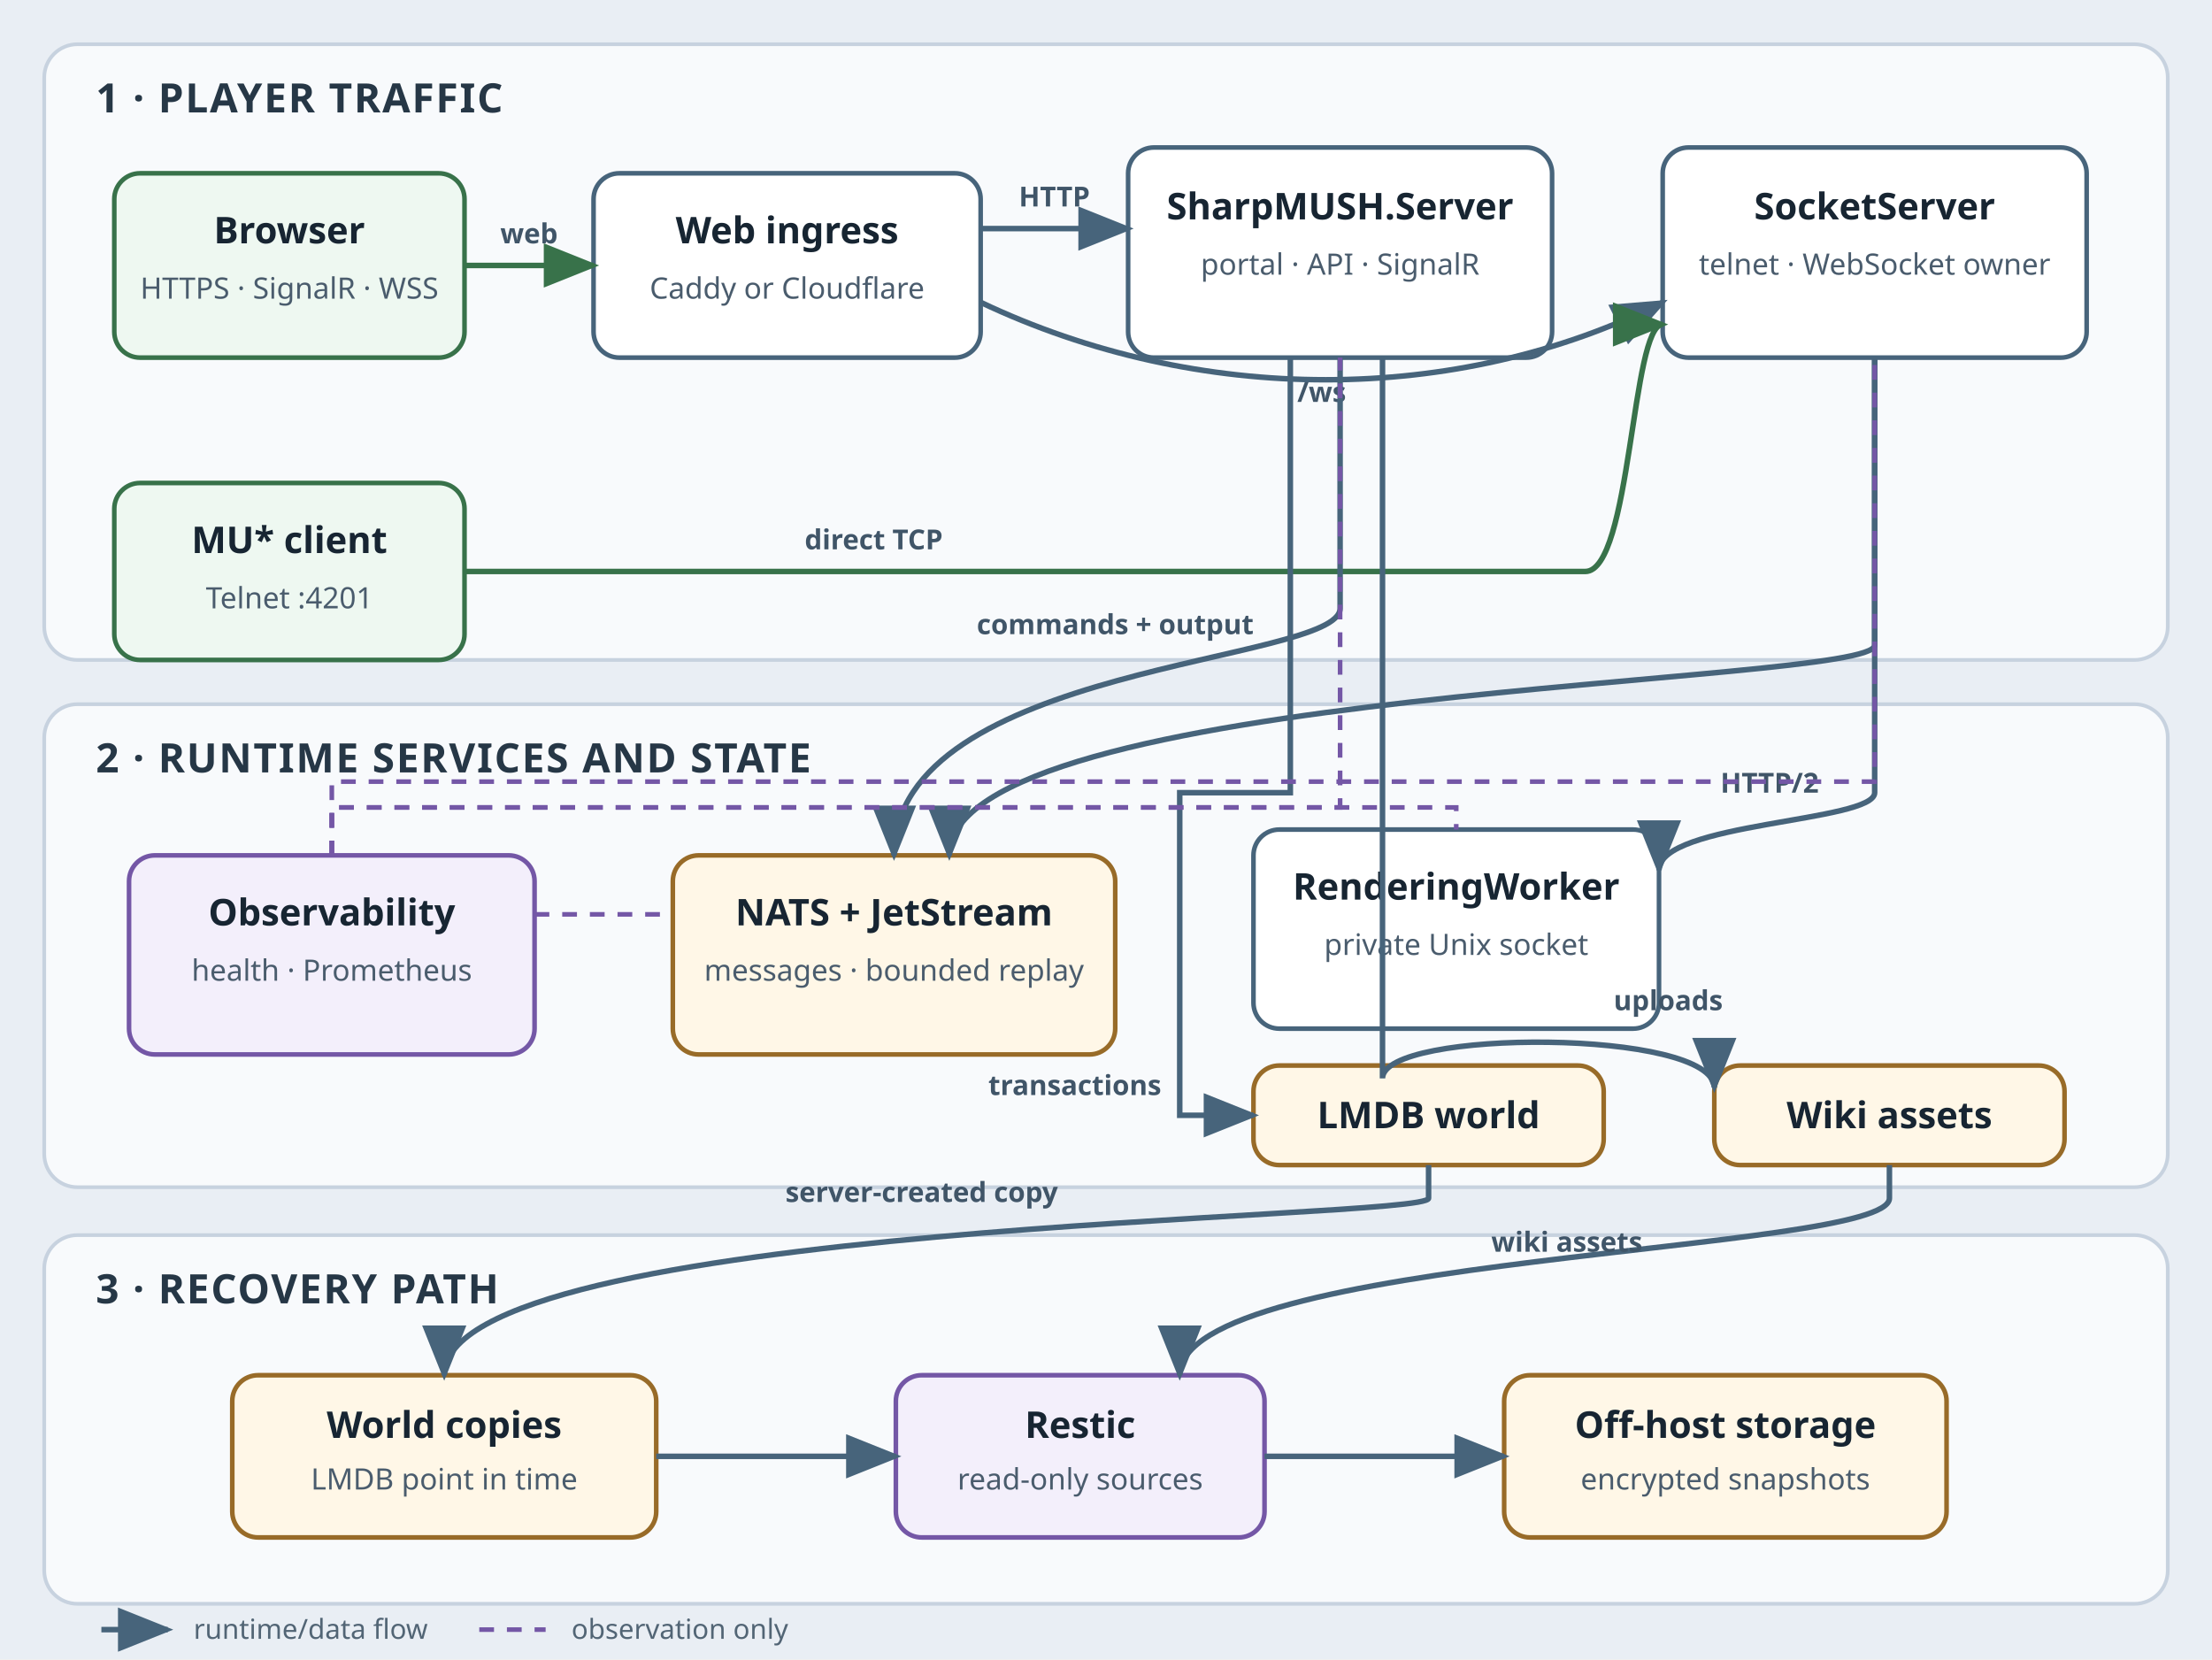
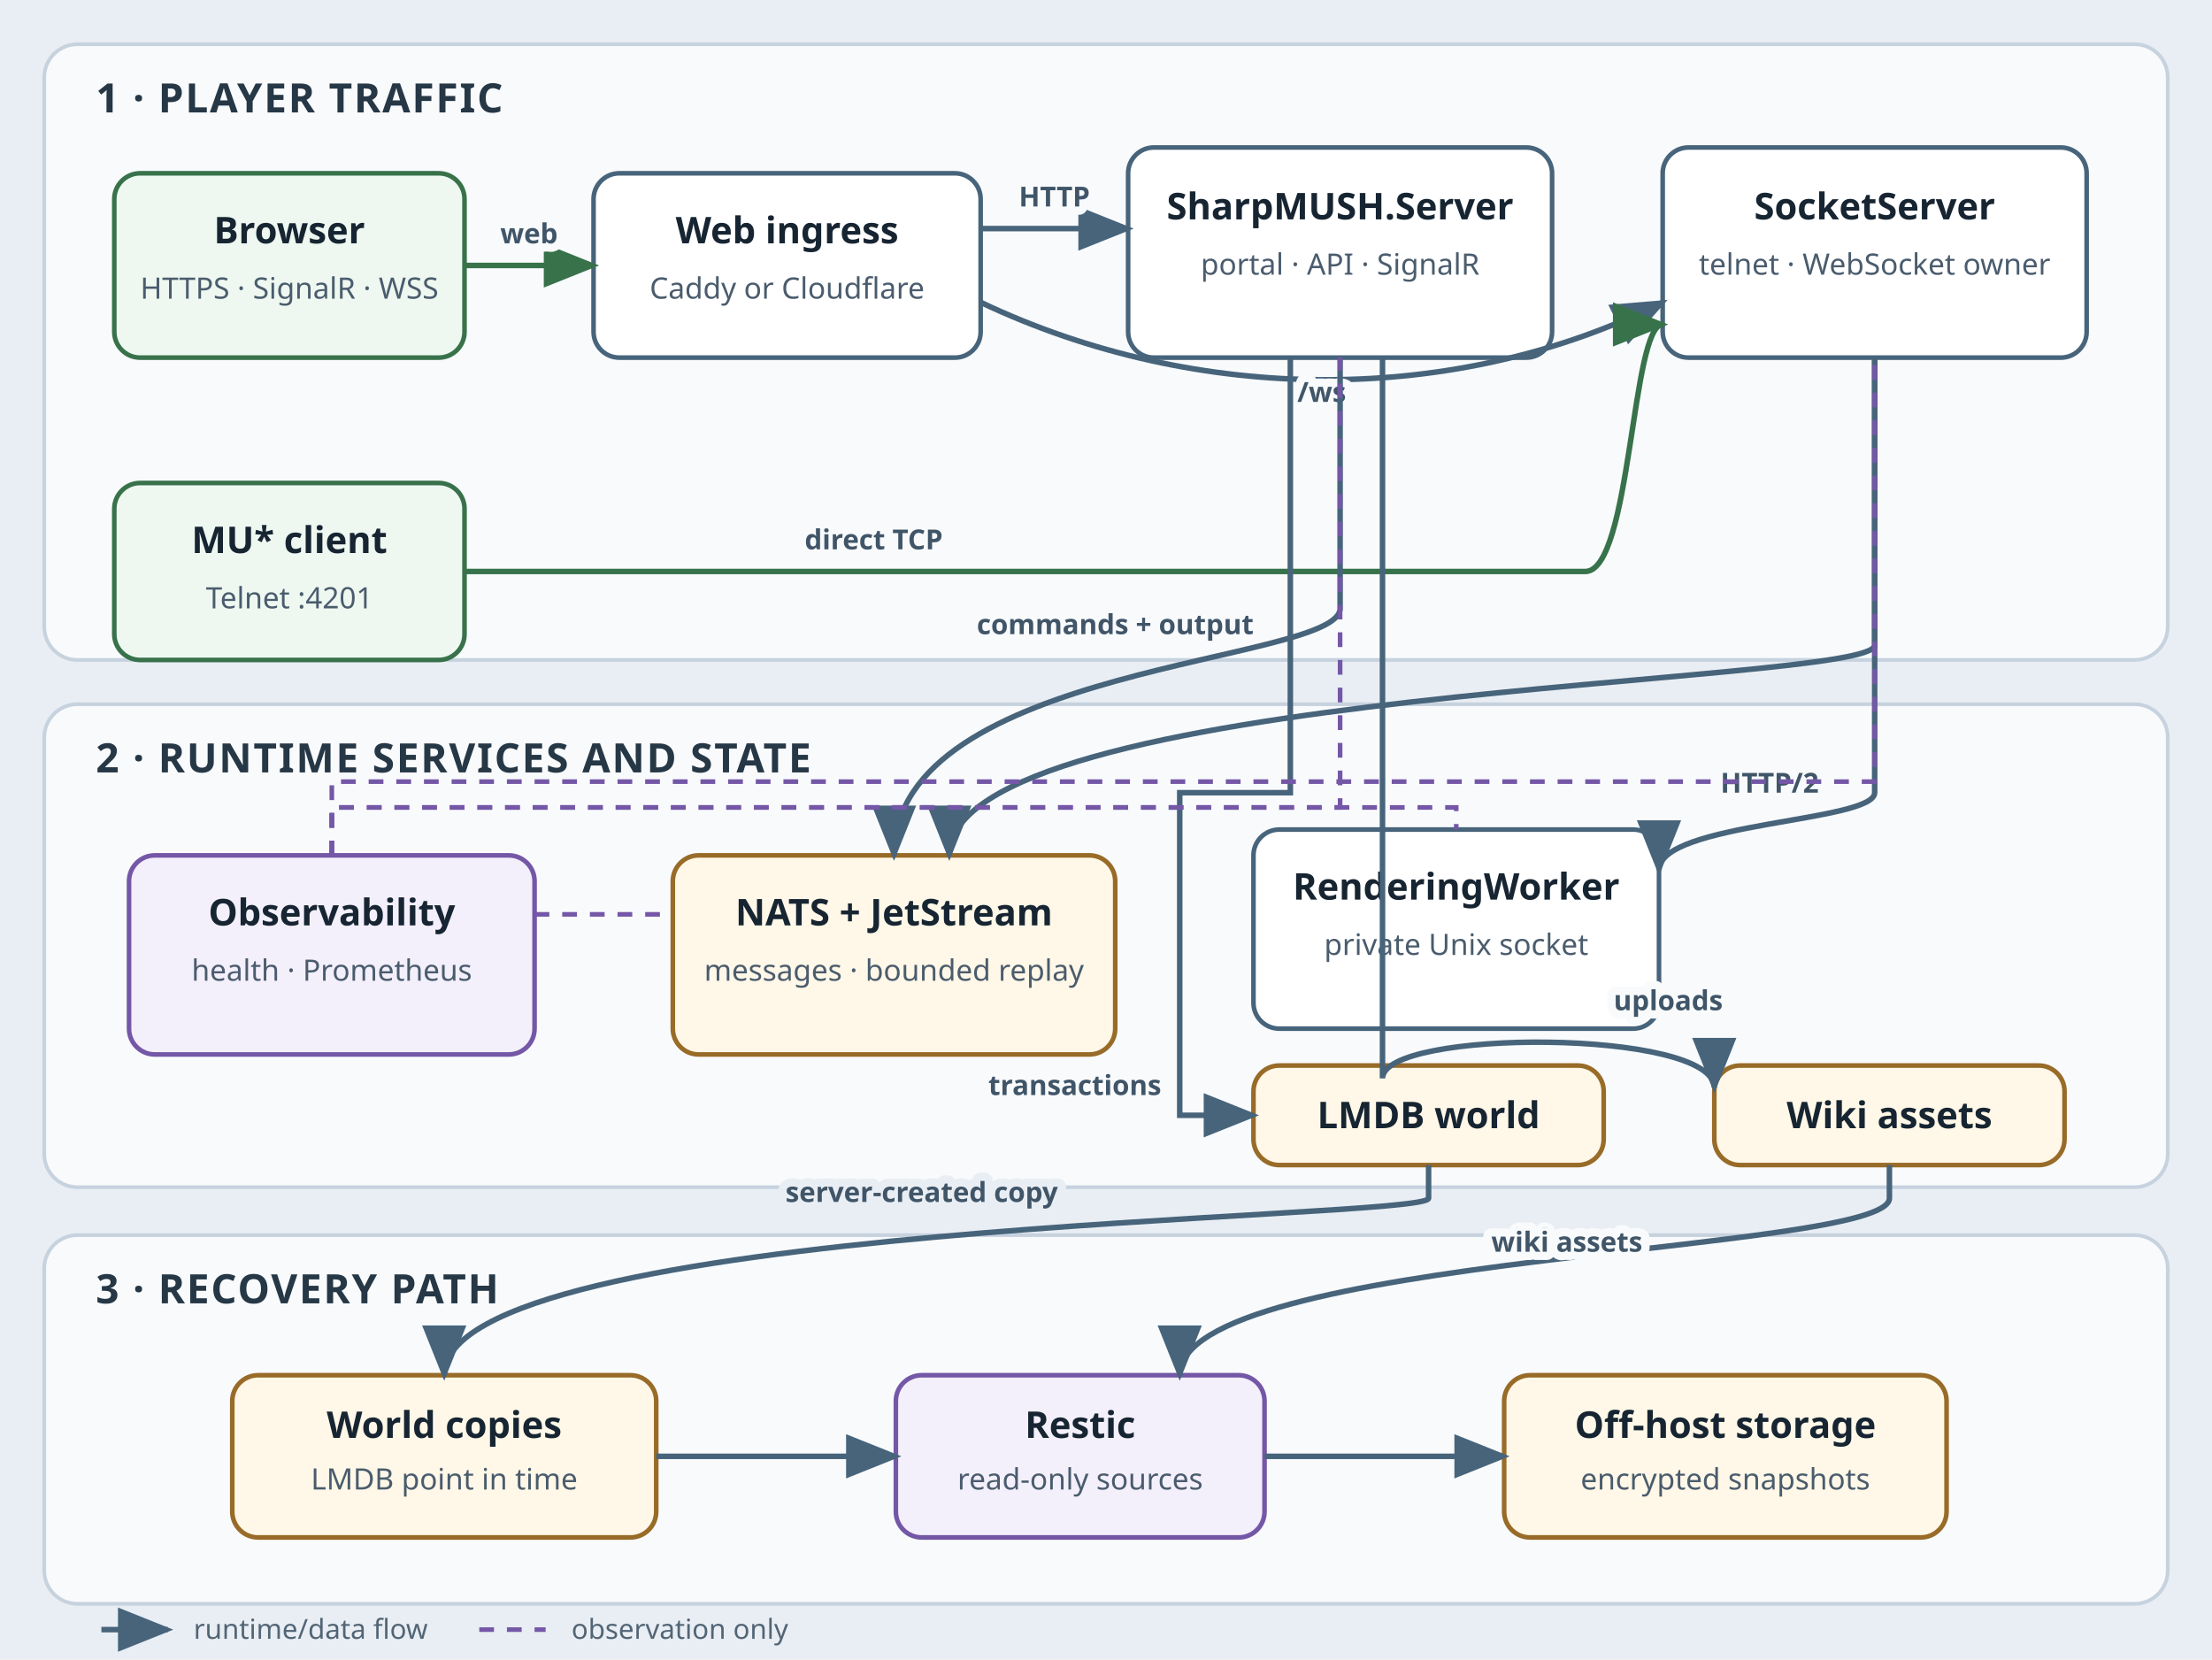
<svg xmlns="http://www.w3.org/2000/svg" width="1200" height="900" viewBox="0 0 1200 900" role="img" aria-labelledby="title desc">
  <defs>
    <marker id="arrow" markerWidth="11" markerHeight="11" refX="9" refY="4" orient="auto">
      <path d="M0,0 L0,8 L10,4 z" fill="#47647b" />
    </marker>
    <marker id="arrow-green" markerWidth="11" markerHeight="11" refX="9" refY="4" orient="auto">
      <path d="M0,0 L0,8 L10,4 z" fill="#38724a" />
    </marker>
    <style>
      .canvas{fill:#e9eef4}.lane{fill:#f8fafc;stroke:#c7d2df;stroke-width:2;rx:18}.lane-title{font:700 22px system-ui,sans-serif;fill:#263746;letter-spacing:.04em}
      .service{fill:#fff;stroke:#47647b;stroke-width:2.5;rx:14}.client{fill:#eef8f1;stroke:#38724a;stroke-width:2.5;rx:14}.state{fill:#fff7e7;stroke:#986b28;stroke-width:2.5;rx:14}.ops{fill:#f3effb;stroke:#7457a6;stroke-width:2.5;rx:14}
-       .name{font:700 20px system-ui,sans-serif;fill:#172532}.detail{font:16px system-ui,sans-serif;fill:#4a5c6d}.edge{fill:none;stroke:#47647b;stroke-width:3;marker-end:url(#arrow)}.edge-green{fill:none;stroke:#38724a;stroke-width:3;marker-end:url(#arrow-green)}.observe{fill:none;stroke:#7457a6;stroke-width:2.5;stroke-dasharray:8 7}.edge-label{font:600 15px system-ui,sans-serif;fill:#405568}.legend{font:15px system-ui,sans-serif;fill:#526575}
+       .name{font:700 20px system-ui,sans-serif;fill:#172532}.detail{font:16px system-ui,sans-serif;fill:#4a5c6d}.edge{fill:none;stroke:#47647b;stroke-width:3;marker-end:url(#arrow)}.edge-green{fill:none;stroke:#38724a;stroke-width:3;marker-end:url(#arrow-green)}.observe{fill:none;stroke:#7457a6;stroke-width:2.5;stroke-dasharray:8 7}.edge-label{font:600 15px system-ui,sans-serif;fill:#405568;paint-order:stroke fill;stroke:#f8fafc;stroke-width:9;stroke-linejoin:round}.gap-label{stroke:#e9eef4}.legend{font:15px system-ui,sans-serif;fill:#526575}
    </style>
  </defs>
  <rect width="1200" height="900" class="canvas" />
  <rect x="24" y="24" width="1152" height="334" class="lane" />
  <text x="52" y="61" class="lane-title">1 · PLAYER TRAFFIC</text>
  <rect x="62" y="94" width="190" height="100" class="client" />
  <text x="157" y="132" text-anchor="middle" class="name">Browser</text>
  <text x="157" y="162" text-anchor="middle" class="detail">HTTPS · SignalR · WSS</text>
  <rect x="322" y="94" width="210" height="100" class="service" />
  <text x="427" y="132" text-anchor="middle" class="name">Web ingress</text>
  <text x="427" y="162" text-anchor="middle" class="detail">Caddy or Cloudflare</text>
  <rect x="612" y="80" width="230" height="114" class="service" />
  <text x="727" y="119" text-anchor="middle" class="name">SharpMUSH.Server</text>
  <text x="727" y="149" text-anchor="middle" class="detail">portal · API · SignalR</text>
  <rect x="902" y="80" width="230" height="114" class="service" />
  <text x="1017" y="119" text-anchor="middle" class="name">SocketServer</text>
  <text x="1017" y="149" text-anchor="middle" class="detail">telnet · WebSocket owner</text>
  <rect x="62" y="262" width="190" height="96" class="client" />
  <text x="157" y="300" text-anchor="middle" class="name">MU* client</text>
  <text x="157" y="330" text-anchor="middle" class="detail">Telnet :4201</text>
  <path d="M252 144 H322" class="edge-green" />
  <text x="287" y="132" text-anchor="middle" class="edge-label">web</text>
  <path d="M532 124 H612" class="edge" />
  <text x="572" y="112" text-anchor="middle" class="edge-label">HTTP</text>
  <path d="M532 164 C650 220 790 220 902 164" class="edge" />
  <text x="717" y="218" text-anchor="middle" class="edge-label">/ws</text>
  <path d="M252 310 H860 C885 310 885 176 902 176" class="edge-green" />
  <text x="474" y="298" text-anchor="middle" class="edge-label">direct TCP</text>
  <rect x="24" y="382" width="1152" height="262" class="lane" />
  <text x="52" y="419" class="lane-title">2 · RUNTIME SERVICES AND STATE</text>
  <rect x="70" y="464" width="220" height="108" class="ops" />
  <text x="180" y="502" text-anchor="middle" class="name">Observability</text>
  <text x="180" y="532" text-anchor="middle" class="detail">health · Prometheus</text>
  <rect x="365" y="464" width="240" height="108" class="state" />
  <text x="485" y="502" text-anchor="middle" class="name">NATS + JetStream</text>
  <text x="485" y="532" text-anchor="middle" class="detail">messages · bounded replay</text>
  <rect x="680" y="450" width="220" height="108" class="service" />
  <text x="790" y="488" text-anchor="middle" class="name">RenderingWorker</text>
  <text x="790" y="518" text-anchor="middle" class="detail">private Unix socket</text>
  <rect x="680" y="578" width="190" height="54" class="state" />
  <text x="775" y="612" text-anchor="middle" class="name">LMDB world</text>
  <rect x="930" y="578" width="190" height="54" class="state" />
  <text x="1025" y="612" text-anchor="middle" class="name">Wiki assets</text>
  <path d="M727 194 V330 C727 360 485 360 485 464" class="edge" />
  <text x="605" y="344" text-anchor="middle" class="edge-label">commands + output</text>
  <path d="M1017 194 V350 C1017 372 515 372 515 464" class="edge" />
  <path d="M1017 194 V430 C1017 446 900 446 900 472" class="edge" />
  <text x="960" y="430" text-anchor="middle" class="edge-label">HTTP/2</text>
  <path d="M700 194 V430 H640 V605 H680" class="edge" />
  <text x="630" y="594" text-anchor="end" class="edge-label">transactions</text>
  <path d="M750 194 V585 C750 558 930 558 930 590" class="edge" />
  <text x="905" y="548" text-anchor="middle" class="edge-label">uploads</text>
  <path d="M290 496 H365" class="observe" />
  <path d="M180 464 V438 H790 V450" class="observe" />
  <path d="M180 464 V438 H727 V194" class="observe" />
  <path d="M180 464 V424 H1017 V194" class="observe" />
  <rect x="24" y="670" width="1152" height="200" class="lane" />
  <text x="52" y="707" class="lane-title">3 · RECOVERY PATH</text>
  <rect x="126" y="746" width="230" height="88" class="state" />
  <text x="241" y="780" text-anchor="middle" class="name">World copies</text>
  <text x="241" y="808" text-anchor="middle" class="detail">LMDB point in time</text>
  <rect x="486" y="746" width="200" height="88" class="ops" />
  <text x="586" y="780" text-anchor="middle" class="name">Restic</text>
  <text x="586" y="808" text-anchor="middle" class="detail">read-only sources</text>
  <rect x="816" y="746" width="240" height="88" class="state" />
  <text x="936" y="780" text-anchor="middle" class="name">Off-host storage</text>
  <text x="936" y="808" text-anchor="middle" class="detail">encrypted snapshots</text>
  <path d="M775 632 V650 C775 662 241 662 241 746" class="edge" />
-   <text x="500" y="652" text-anchor="middle" class="edge-label">server-created copy</text>
+   <text x="500" y="652" text-anchor="middle" class="edge-label gap-label">server-created copy</text>
  <path d="M356 790 H486" class="edge" />
  <path d="M686 790 H816" class="edge" />
  <path d="M1025 632 V650 C1025 680 640 680 640 746" class="edge" />
  <text x="850" y="679" text-anchor="middle" class="edge-label">wiki assets</text>
  <line x1="55" y1="884" x2="91" y2="884" class="edge" />
  <text x="105" y="889" class="legend">runtime/data flow</text>
  <line x1="260" y1="884" x2="296" y2="884" class="observe" />
  <text x="310" y="889" class="legend">observation only</text>
</svg>
